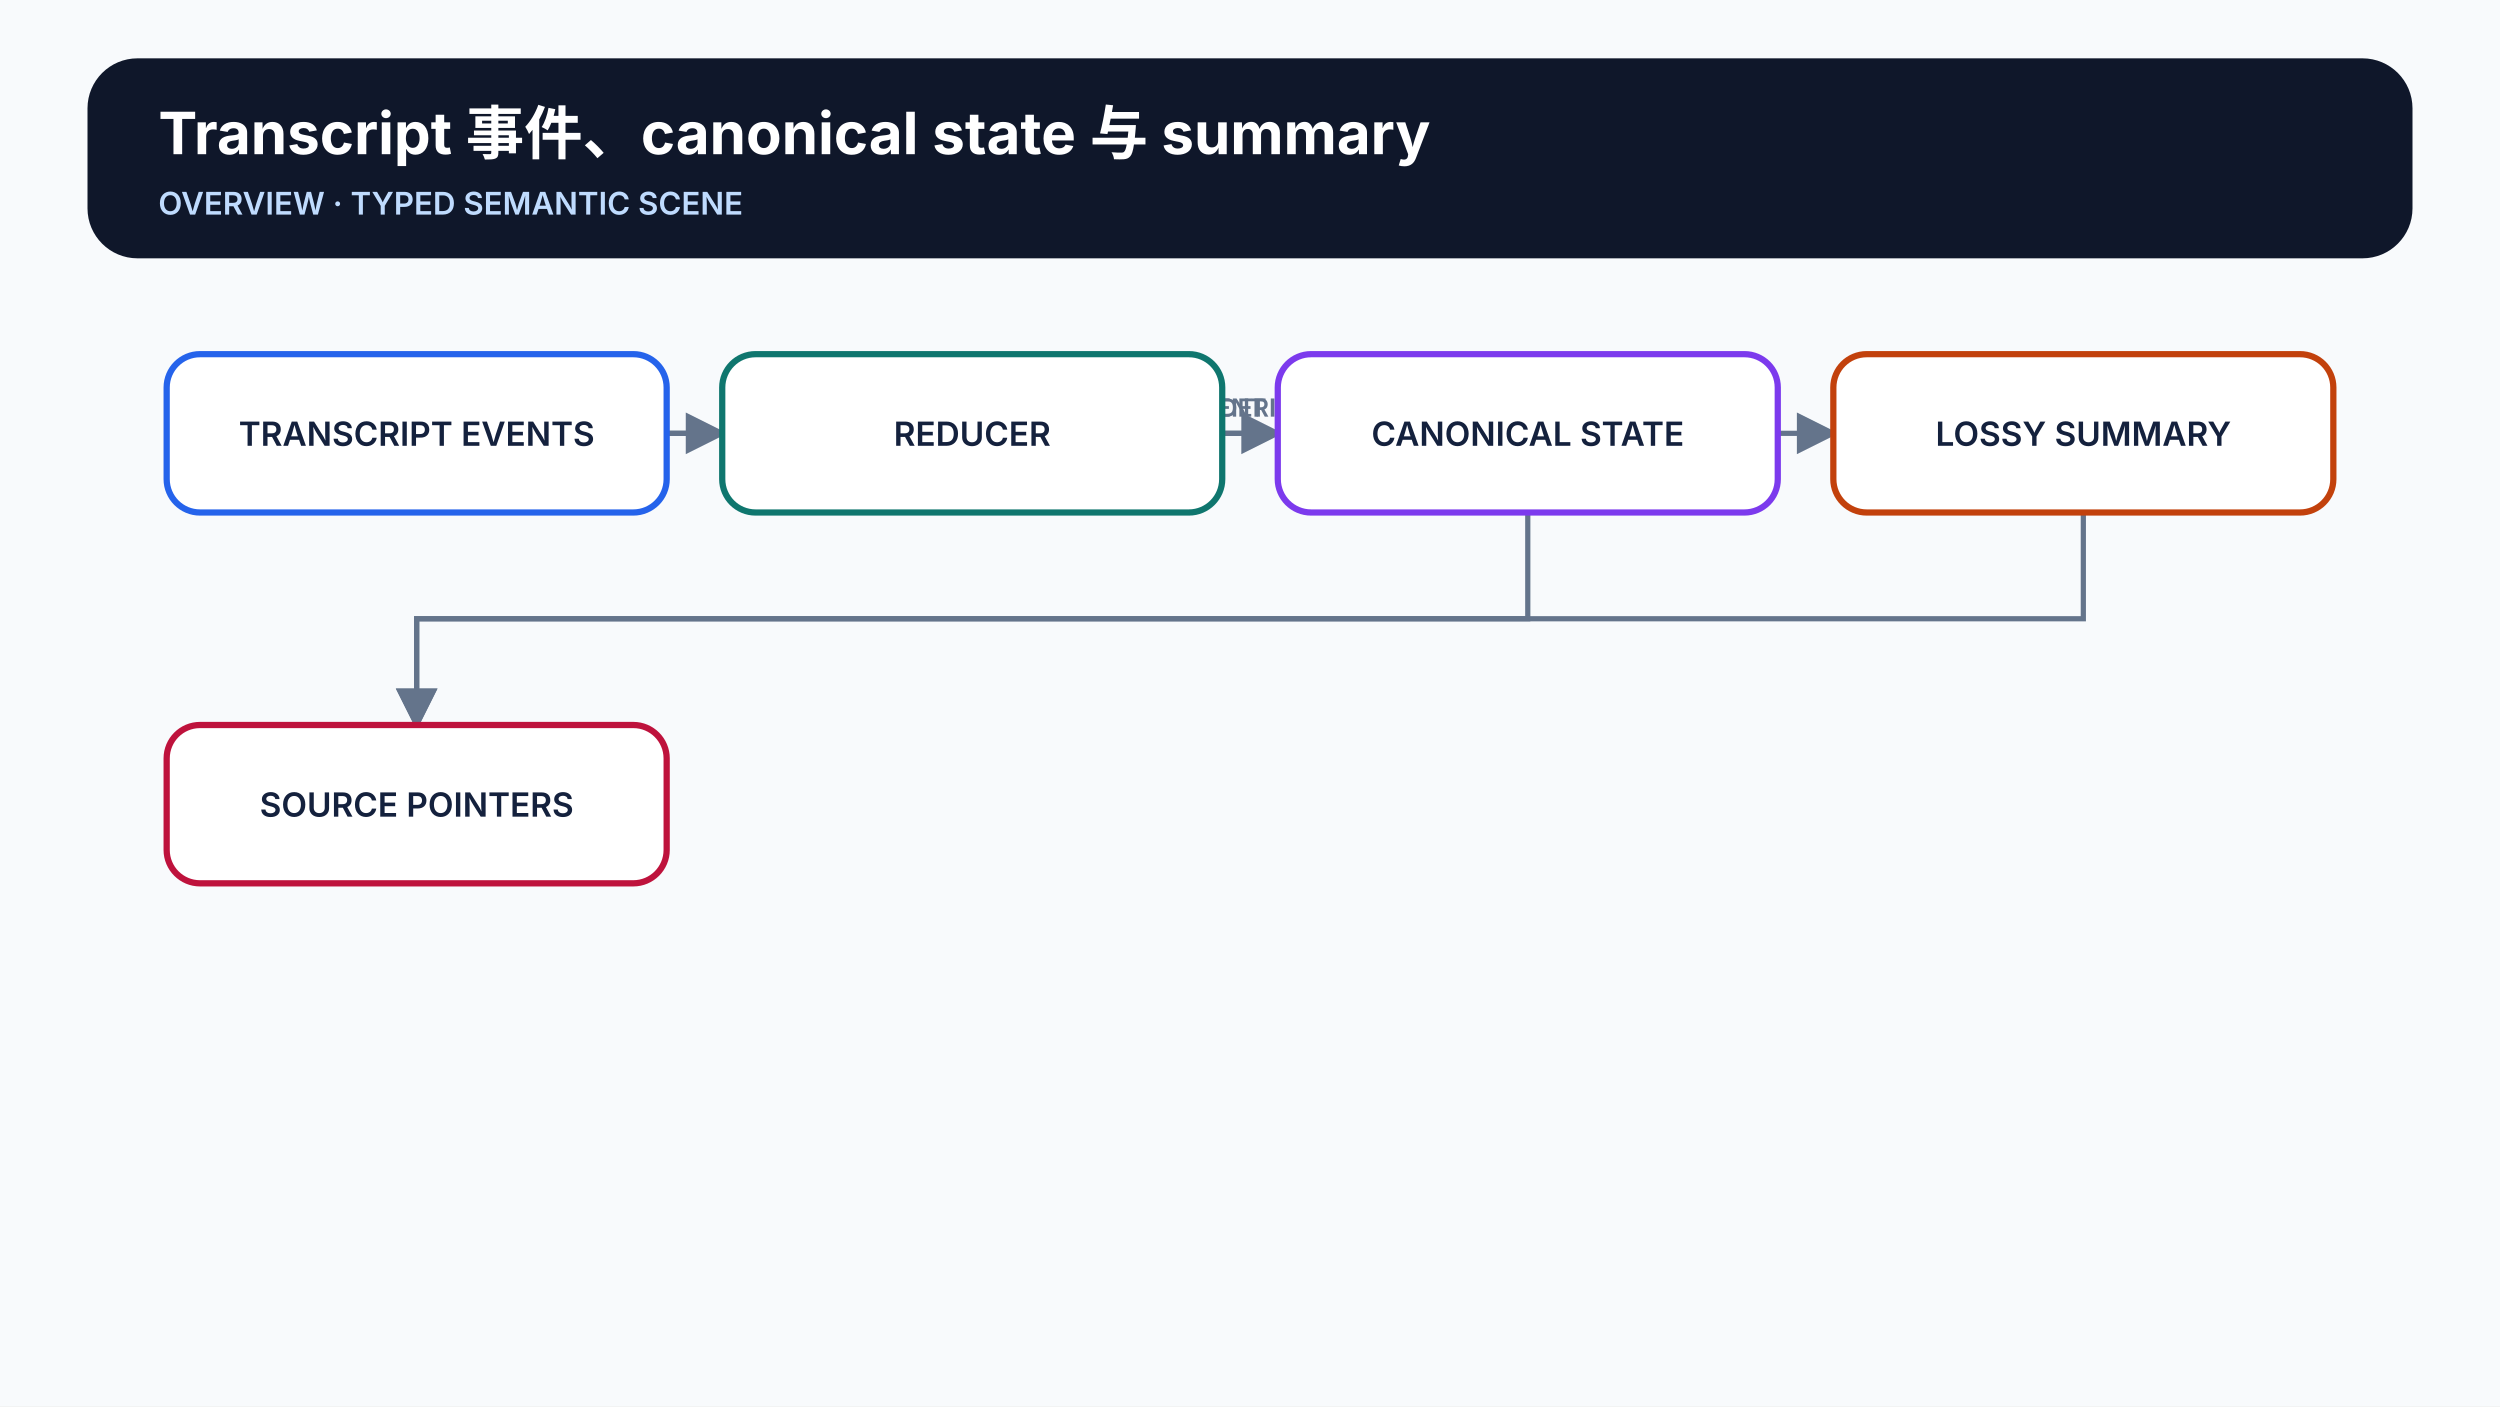
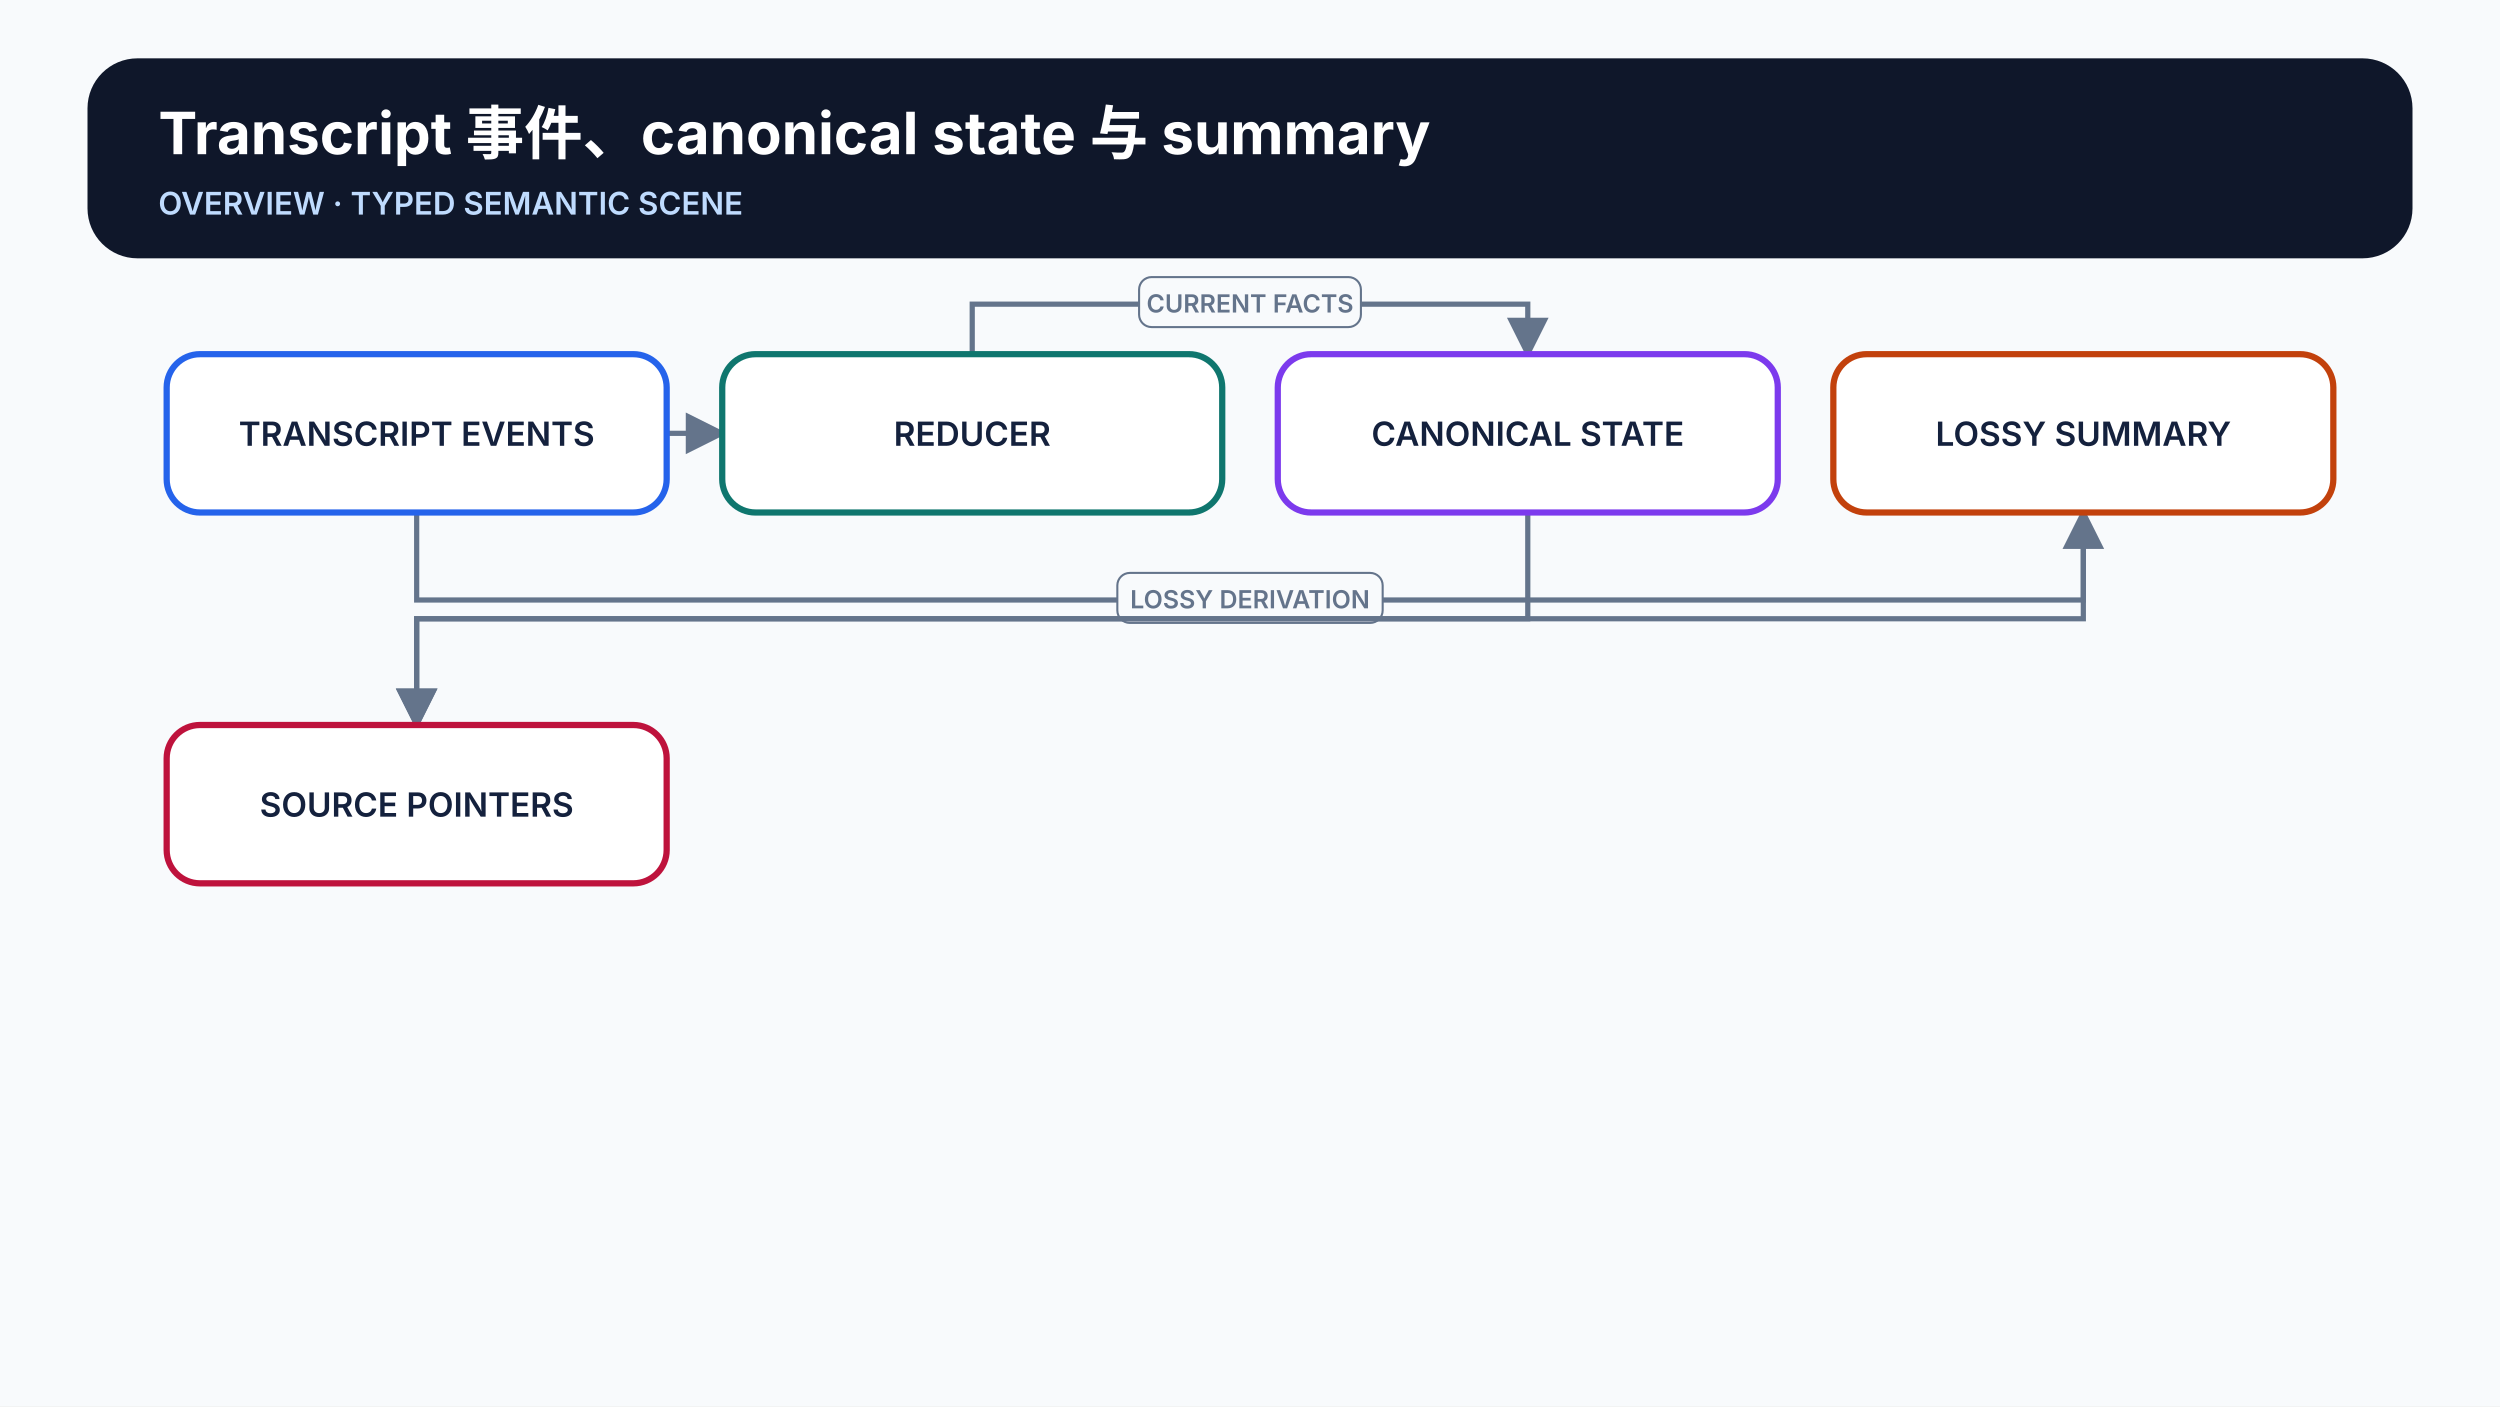
<svg xmlns="http://www.w3.org/2000/svg" width="1200" height="675" viewBox="0 0 1200 675" role="img" aria-labelledby="visual-context-03-event-state-summary-title visual-context-03-event-state-summary-desc">
  <defs>
    <marker id="visual-context-03-event-state-summary-arrow" markerWidth="8" markerHeight="8" refX="7" refY="4" orient="auto">
      <path d="M0 0 L8 4 L0 8 Z" fill="#64748b" />
    </marker>
  </defs>
  <rect x="0" y="0" width="1200" height="675" fill="#f8fafc" />
  <rect x="42" y="28" width="1116" height="96" rx="24" fill="#0f172a" />
  <text x="76" y="74" font-family="Inter, Arial, sans-serif" font-size="28" font-weight="700" fill="#ffffff" text-anchor="start">Transcript 事件、canonical state 与 summary</text>
  <text x="76" y="103" font-family="Inter, Arial, sans-serif" font-size="15" font-weight="600" fill="#bfdbfe" text-anchor="start">OVERVIEW · TYPED SEMANTIC SCENE</text>
  <polyline id="visual-context-03-event-state-summary-edge-events-reducer" data-edge="events-reducer" data-from="events" data-to="reducer" points="320,208 346.667,208" fill="none" stroke="#64748b" stroke-width="2.5" marker-end="url(#visual-context-03-event-state-summary-arrow)" />
-   <polyline id="visual-context-03-event-state-summary-edge-reducer-state" data-edge="reducer-state" data-from="reducer" data-to="state" points="586.667,208 613.333,208" fill="none" stroke="#64748b" stroke-width="2.5" marker-end="url(#visual-context-03-event-state-summary-arrow)" />
-   <text x="600" y="200" font-family="Inter, Arial, sans-serif" font-size="12" font-weight="600" fill="#64748b" text-anchor="middle">CURRENT FACTS</text>
-   <polyline id="visual-context-03-event-state-summary-edge-events-summary" data-edge="events-summary" data-from="events" data-to="summary" points="320,208 880,208" fill="none" stroke="#64748b" stroke-width="2.5" marker-end="url(#visual-context-03-event-state-summary-arrow)" />
-   <text x="600" y="200" font-family="Inter, Arial, sans-serif" font-size="12" font-weight="600" fill="#64748b" text-anchor="middle">LOSSY DERIVATION</text>
+   <polyline id="visual-context-03-event-state-summary-edge-reducer-state" data-edge="reducer-state" data-from="reducer" data-to="state" points="466.667,170 466.667,146 733.333,146 733.333,170" fill="none" stroke="#64748b" stroke-width="2.5" marker-end="url(#visual-context-03-event-state-summary-arrow)" />
+   <g id="visual-context-03-event-state-summary-edge-label-reducer-state" data-edge-label="reducer-state">
+     <rect x="546.76" y="133" width="106.48" height="24" rx="6" fill="#f8fafc" stroke="#64748b" stroke-width="1" />
+     <text x="600" y="150" font-family="Inter, Arial, sans-serif" font-size="12" font-weight="600" fill="#64748b" text-anchor="middle">CURRENT FACTS</text>
+   </g>
+   <polyline id="visual-context-03-event-state-summary-edge-events-summary" data-edge="events-summary" data-from="events" data-to="summary" points="200,246 200,288 1000,288 1000,246" fill="none" stroke="#64748b" stroke-width="2.5" marker-end="url(#visual-context-03-event-state-summary-arrow)" />
+   <g id="visual-context-03-event-state-summary-edge-label-events-summary" data-edge-label="events-summary">
+     <rect x="536.32" y="275" width="127.36" height="24" rx="6" fill="#f8fafc" stroke="#64748b" stroke-width="1" />
+     <text x="600" y="292" font-family="Inter, Arial, sans-serif" font-size="12" font-weight="600" fill="#64748b" text-anchor="middle">LOSSY DERIVATION</text>
+   </g>
  <polyline id="visual-context-03-event-state-summary-edge-state-pointers" data-edge="state-pointers" data-from="state" data-to="pointers" points="733.333,246 733.333,297 200,297 200,348" fill="none" stroke="#64748b" stroke-width="2.5" marker-end="url(#visual-context-03-event-state-summary-arrow)" />
  <polyline id="visual-context-03-event-state-summary-edge-summary-pointers" data-edge="summary-pointers" data-from="summary" data-to="pointers" points="1000,246 1000,297 200,297 200,348" fill="none" stroke="#64748b" stroke-width="2.5" marker-end="url(#visual-context-03-event-state-summary-arrow)" />
  <g id="visual-context-03-event-state-summary-node-events" data-node="events">
    <rect x="80" y="170" width="240" height="76" rx="16" fill="#ffffff" stroke="#2563eb" stroke-width="3" />
    <text x="200" y="214" font-family="Inter, Arial, sans-serif" font-size="16" font-weight="600" fill="#14213d" text-anchor="middle">TRANSCRIPT EVENTS</text>
  </g>
  <g id="visual-context-03-event-state-summary-node-reducer" data-node="reducer">
    <rect x="346.667" y="170" width="240" height="76" rx="16" fill="#ffffff" stroke="#0f766e" stroke-width="3" />
    <text x="466.667" y="214" font-family="Inter, Arial, sans-serif" font-size="16" font-weight="600" fill="#14213d" text-anchor="middle">REDUCER</text>
  </g>
  <g id="visual-context-03-event-state-summary-node-state" data-node="state">
    <rect x="613.333" y="170" width="240" height="76" rx="16" fill="#ffffff" stroke="#7c3aed" stroke-width="3" />
    <text x="733.333" y="214" font-family="Inter, Arial, sans-serif" font-size="16" font-weight="600" fill="#14213d" text-anchor="middle">CANONICAL STATE</text>
  </g>
  <g id="visual-context-03-event-state-summary-node-summary" data-node="summary">
    <rect x="880" y="170" width="240" height="76" rx="16" fill="#ffffff" stroke="#c2410c" stroke-width="3" />
    <text x="1000" y="214" font-family="Inter, Arial, sans-serif" font-size="16" font-weight="600" fill="#14213d" text-anchor="middle">LOSSY SUMMARY</text>
  </g>
  <g id="visual-context-03-event-state-summary-node-pointers" data-node="pointers">
    <rect x="80" y="348" width="240" height="76" rx="16" fill="#ffffff" stroke="#be123c" stroke-width="3" />
    <text x="200" y="392" font-family="Inter, Arial, sans-serif" font-size="16" font-weight="600" fill="#14213d" text-anchor="middle">SOURCE POINTERS</text>
  </g>
</svg>
